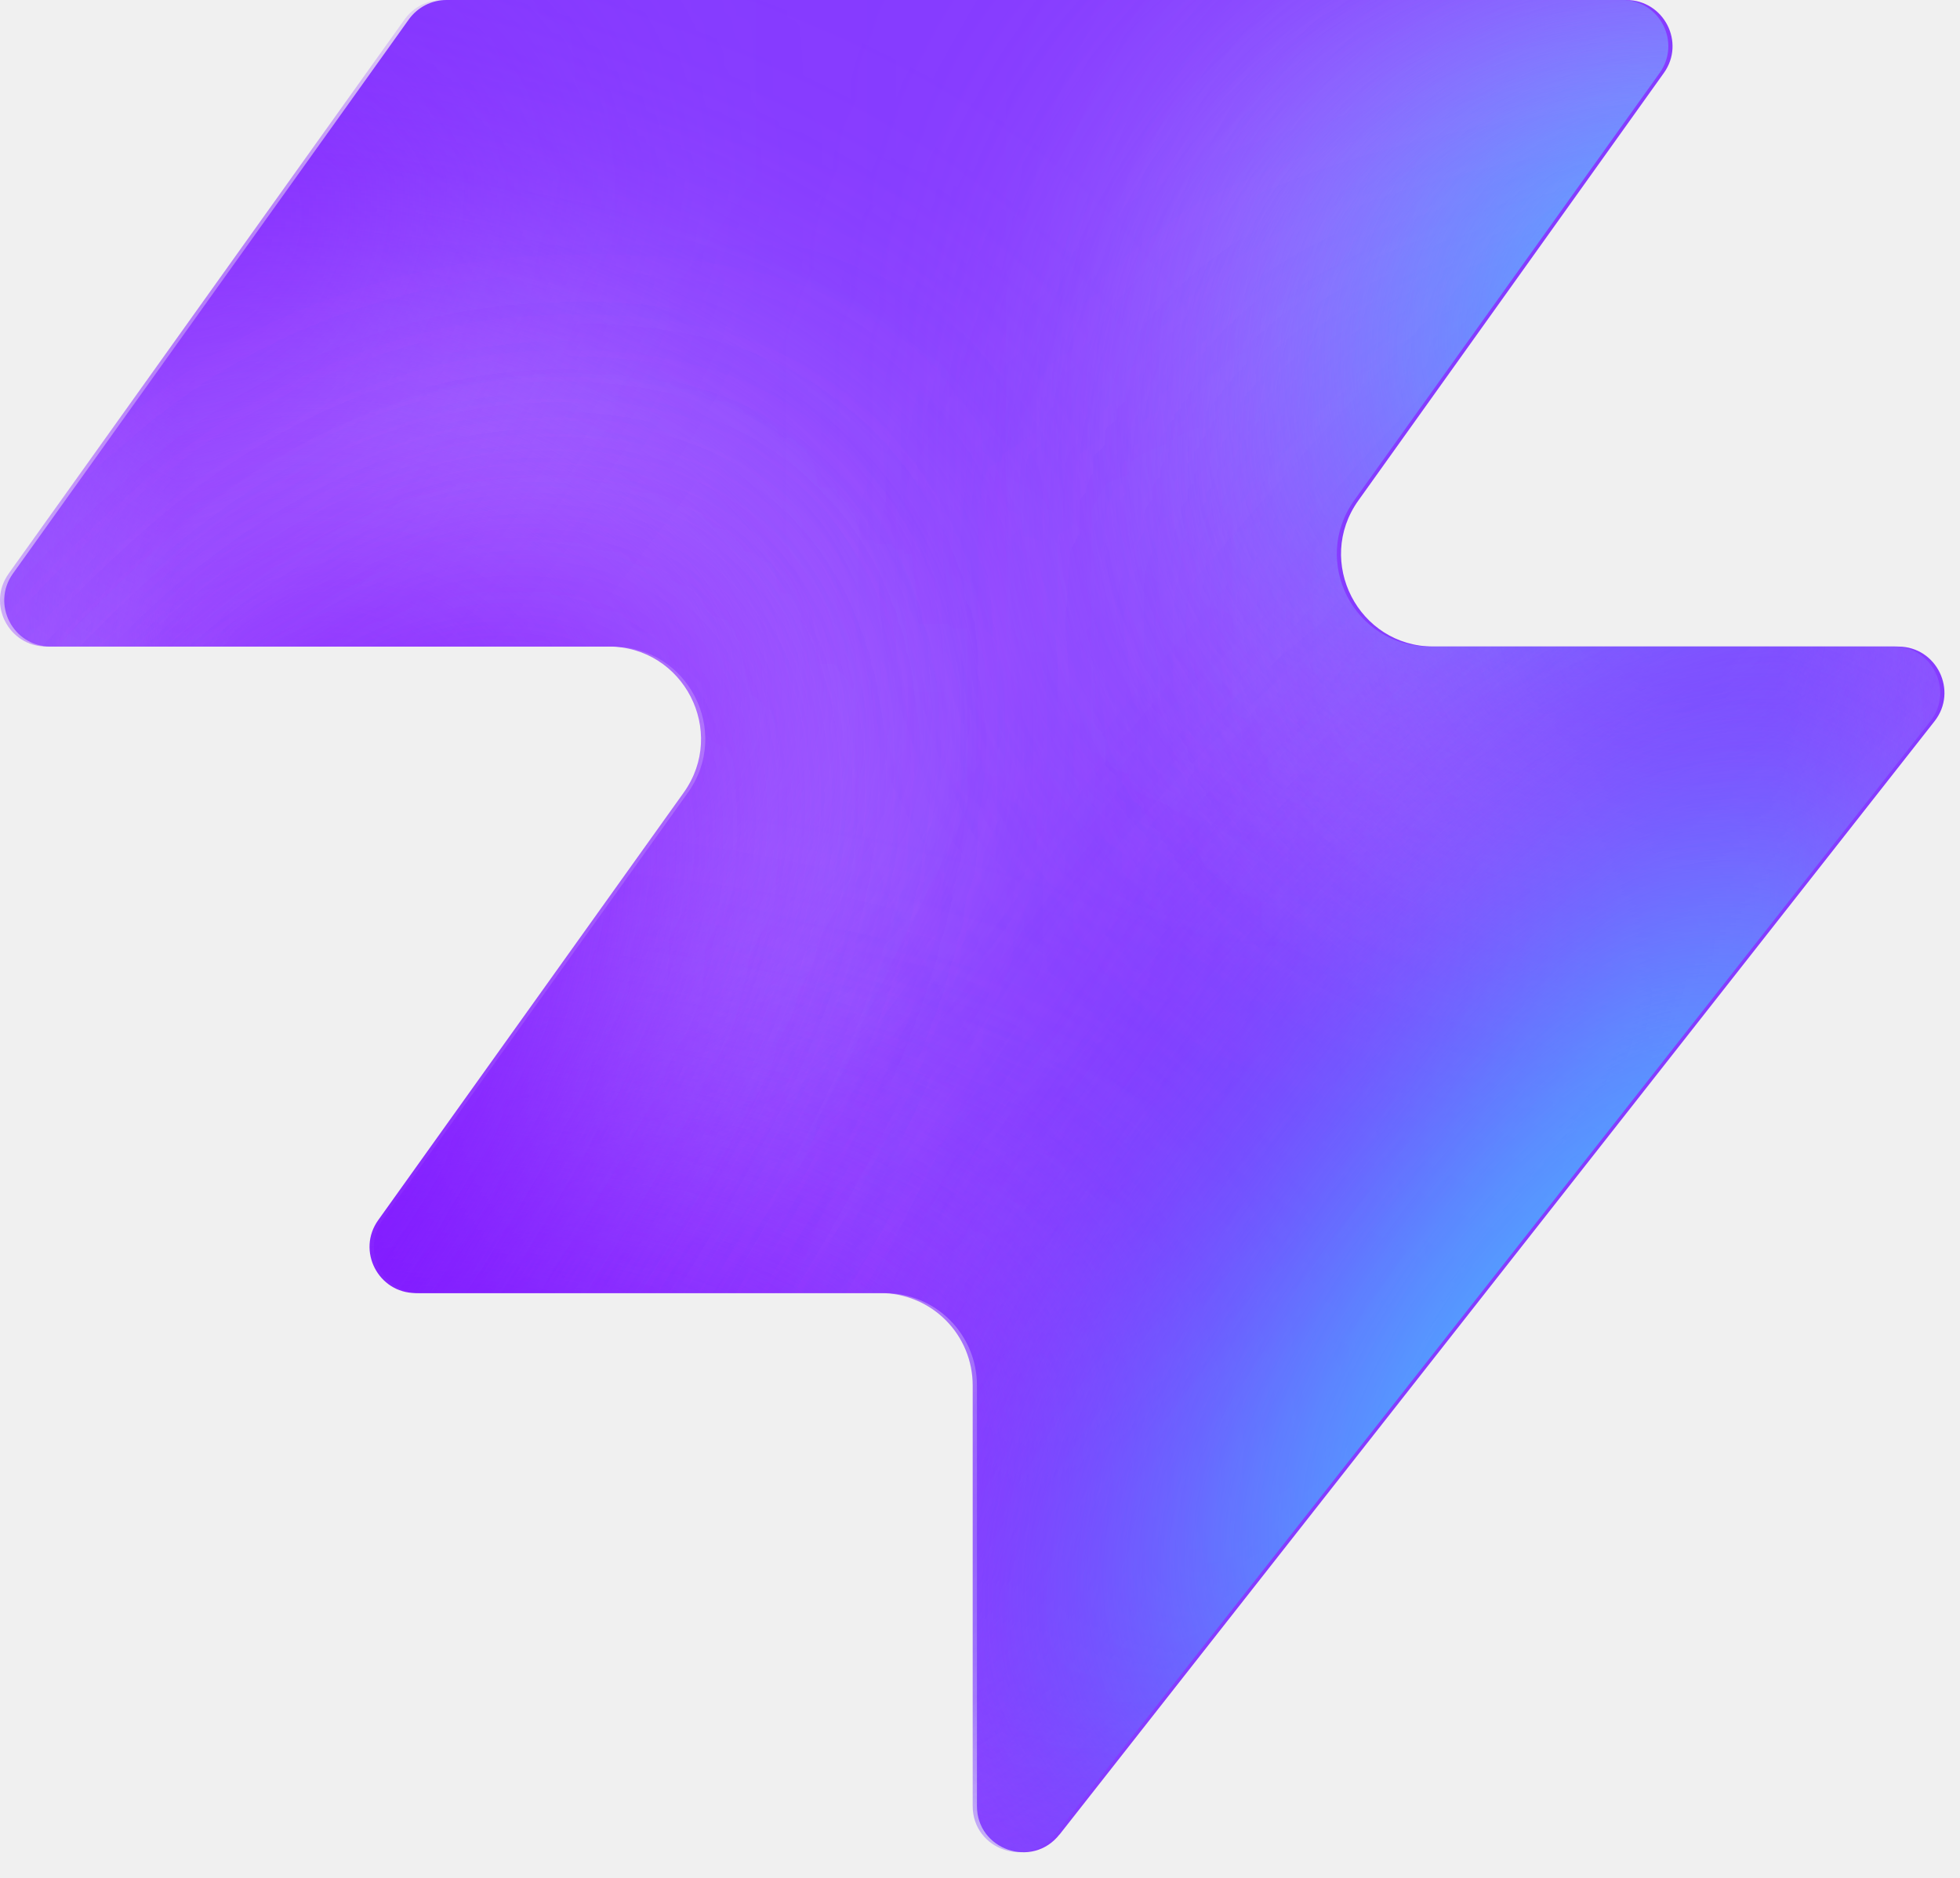
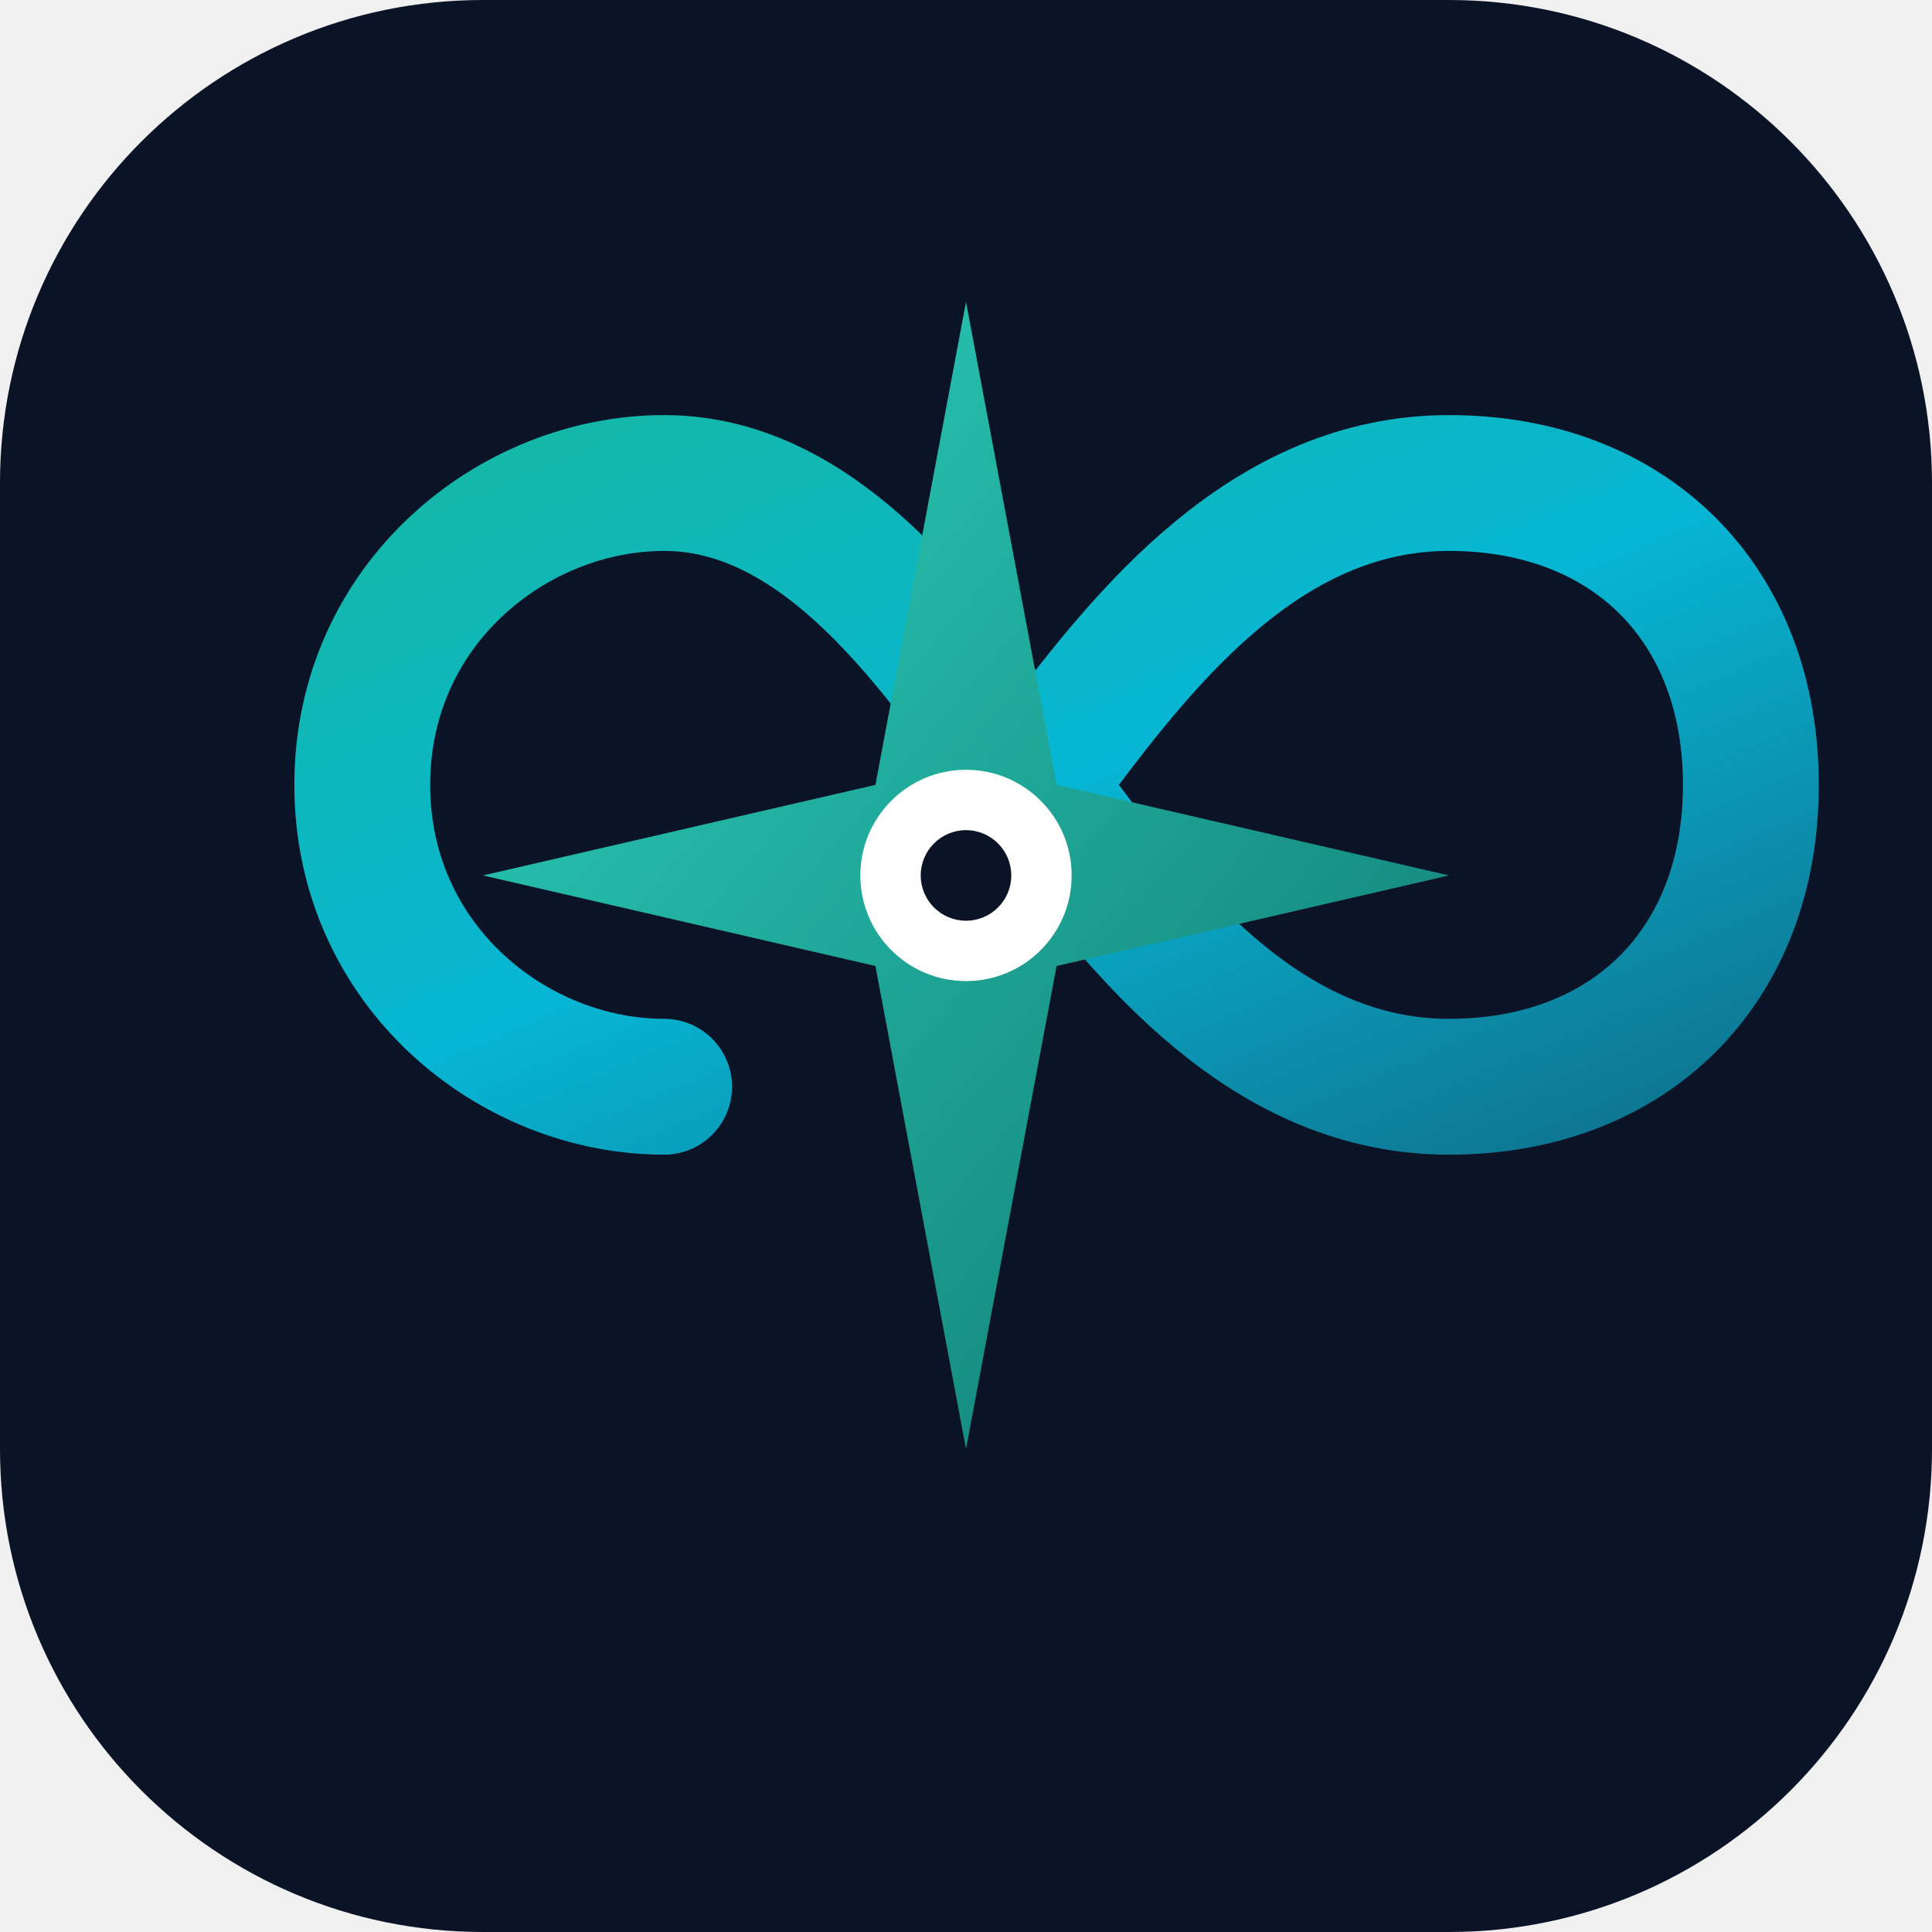
- <svg xmlns="http://www.w3.org/2000/svg" width="48" height="46" fill="none" viewBox="0 0 48 46">
-   <path fill="#863bff" d="M25.946 44.938c-.664.845-2.021.375-2.021-.698V33.937a2.26 2.26 0 0 0-2.262-2.262H10.287c-.92 0-1.456-1.04-.92-1.788l7.48-10.471c1.07-1.497 0-3.578-1.842-3.578H1.237c-.92 0-1.456-1.04-.92-1.788L10.013.474c.214-.297.556-.474.92-.474h28.894c.92 0 1.456 1.04.92 1.788l-7.48 10.471c-1.07 1.498 0 3.579 1.842 3.579h11.377c.943 0 1.473 1.088.89 1.83L25.947 44.94z" style="fill:#863bff;fill:color(display-p3 .525 .23 1);fill-opacity:1" />
-   <mask id="a" width="48" height="46" x="0" y="0" maskUnits="userSpaceOnUse" style="mask-type:alpha">
-     <path fill="#000" d="M25.842 44.938c-.664.844-2.021.375-2.021-.698V33.937a2.26 2.26 0 0 0-2.262-2.262H10.183c-.92 0-1.456-1.04-.92-1.788l7.48-10.471c1.07-1.498 0-3.579-1.842-3.579H1.133c-.92 0-1.456-1.04-.92-1.787L9.91.473c.214-.297.556-.474.92-.474h28.894c.92 0 1.456 1.04.92 1.788l-7.48 10.471c-1.07 1.498 0 3.578 1.842 3.578h11.377c.943 0 1.473 1.088.89 1.832L25.843 44.94z" style="fill:#000;fill-opacity:1" />
-   </mask>
-   <g mask="url(#a)">
-     <g filter="url(#b)">
-       <ellipse cx="5.508" cy="14.704" fill="#ede6ff" rx="5.508" ry="14.704" style="fill:#ede6ff;fill:color(display-p3 .927 .903 1);fill-opacity:1" transform="matrix(.00324 1 1 -.00324 -4.47 31.516)" />
-     </g>
-     <g filter="url(#c)">
-       <ellipse cx="10.399" cy="29.851" fill="#ede6ff" rx="10.399" ry="29.851" style="fill:#ede6ff;fill:color(display-p3 .927 .903 1);fill-opacity:1" transform="matrix(.00324 1 1 -.00324 -39.328 7.883)" />
-     </g>
-     <g filter="url(#d)">
-       <ellipse cx="5.508" cy="30.487" fill="#7e14ff" rx="5.508" ry="30.487" style="fill:#7e14ff;fill:color(display-p3 .492 .077 1);fill-opacity:1" transform="rotate(89.814 -25.913 -14.639)scale(1 -1)" />
-     </g>
-     <g filter="url(#e)">
-       <ellipse cx="5.508" cy="30.599" fill="#7e14ff" rx="5.508" ry="30.599" style="fill:#7e14ff;fill:color(display-p3 .492 .077 1);fill-opacity:1" transform="rotate(89.814 -32.644 -3.334)scale(1 -1)" />
-     </g>
-     <g filter="url(#f)">
-       <ellipse cx="5.508" cy="30.599" fill="#7e14ff" rx="5.508" ry="30.599" style="fill:#7e14ff;fill:color(display-p3 .492 .077 1);fill-opacity:1" transform="matrix(.00324 1 1 -.00324 -34.34 30.47)" />
-     </g>
-     <g filter="url(#g)">
-       <ellipse cx="14.072" cy="22.078" fill="#ede6ff" rx="14.072" ry="22.078" style="fill:#ede6ff;fill:color(display-p3 .927 .903 1);fill-opacity:1" transform="rotate(93.35 24.506 48.493)scale(-1 1)" />
-     </g>
-     <g filter="url(#h)">
-       <ellipse cx="3.47" cy="21.501" fill="#7e14ff" rx="3.47" ry="21.501" style="fill:#7e14ff;fill:color(display-p3 .492 .077 1);fill-opacity:1" transform="rotate(89.009 28.708 47.59)scale(-1 1)" />
-     </g>
-     <g filter="url(#i)">
-       <ellipse cx="3.47" cy="21.501" fill="#7e14ff" rx="3.47" ry="21.501" style="fill:#7e14ff;fill:color(display-p3 .492 .077 1);fill-opacity:1" transform="rotate(89.009 28.708 47.59)scale(-1 1)" />
-     </g>
-     <g filter="url(#j)">
-       <ellipse cx=".387" cy="8.972" fill="#7e14ff" rx="4.407" ry="29.108" style="fill:#7e14ff;fill:color(display-p3 .492 .077 1);fill-opacity:1" transform="rotate(39.51 .387 8.972)" />
-     </g>
-     <g filter="url(#k)">
-       <ellipse cx="47.523" cy="-6.092" fill="#7e14ff" rx="4.407" ry="29.108" style="fill:#7e14ff;fill:color(display-p3 .492 .077 1);fill-opacity:1" transform="rotate(37.892 47.523 -6.092)" />
-     </g>
-     <g filter="url(#l)">
-       <ellipse cx="41.412" cy="6.333" fill="#47bfff" rx="5.971" ry="9.665" style="fill:#47bfff;fill:color(display-p3 .28 .748 1);fill-opacity:1" transform="rotate(37.892 41.412 6.333)" />
-     </g>
-     <g filter="url(#m)">
-       <ellipse cx="-1.879" cy="38.332" fill="#7e14ff" rx="4.407" ry="29.108" style="fill:#7e14ff;fill:color(display-p3 .492 .077 1);fill-opacity:1" transform="rotate(37.892 -1.88 38.332)" />
-     </g>
-     <g filter="url(#n)">
-       <ellipse cx="-1.879" cy="38.332" fill="#7e14ff" rx="4.407" ry="29.108" style="fill:#7e14ff;fill:color(display-p3 .492 .077 1);fill-opacity:1" transform="rotate(37.892 -1.88 38.332)" />
-     </g>
-     <g filter="url(#o)">
-       <ellipse cx="35.651" cy="29.907" fill="#7e14ff" rx="4.407" ry="29.108" style="fill:#7e14ff;fill:color(display-p3 .492 .077 1);fill-opacity:1" transform="rotate(37.892 35.651 29.907)" />
-     </g>
-     <g filter="url(#p)">
-       <ellipse cx="38.418" cy="32.4" fill="#47bfff" rx="5.971" ry="15.297" style="fill:#47bfff;fill:color(display-p3 .28 .748 1);fill-opacity:1" transform="rotate(37.892 38.418 32.4)" />
-     </g>
-   </g>
+ <svg xmlns="http://www.w3.org/2000/svg" viewBox="0 0 64 64" fill="none">
  <defs>
-     <filter id="b" width="60.045" height="41.654" x="-19.77" y="16.149" color-interpolation-filters="sRGB" filterUnits="userSpaceOnUse">
-       <feFlood flood-opacity="0" result="BackgroundImageFix" />
-       <feBlend in="SourceGraphic" in2="BackgroundImageFix" result="shape" />
-       <feGaussianBlur result="effect1_foregroundBlur_2002_17158" stdDeviation="7.659" />
-     </filter>
-     <filter id="c" width="90.34" height="51.437" x="-54.613" y="-7.533" color-interpolation-filters="sRGB" filterUnits="userSpaceOnUse">
-       <feFlood flood-opacity="0" result="BackgroundImageFix" />
-       <feBlend in="SourceGraphic" in2="BackgroundImageFix" result="shape" />
-       <feGaussianBlur result="effect1_foregroundBlur_2002_17158" stdDeviation="7.659" />
-     </filter>
-     <filter id="d" width="79.355" height="29.4" x="-49.64" y="2.03" color-interpolation-filters="sRGB" filterUnits="userSpaceOnUse">
-       <feFlood flood-opacity="0" result="BackgroundImageFix" />
-       <feBlend in="SourceGraphic" in2="BackgroundImageFix" result="shape" />
-       <feGaussianBlur result="effect1_foregroundBlur_2002_17158" stdDeviation="4.596" />
-     </filter>
-     <filter id="e" width="79.579" height="29.4" x="-45.045" y="20.029" color-interpolation-filters="sRGB" filterUnits="userSpaceOnUse">
-       <feFlood flood-opacity="0" result="BackgroundImageFix" />
-       <feBlend in="SourceGraphic" in2="BackgroundImageFix" result="shape" />
-       <feGaussianBlur result="effect1_foregroundBlur_2002_17158" stdDeviation="4.596" />
-     </filter>
-     <filter id="f" width="79.579" height="29.4" x="-43.513" y="21.178" color-interpolation-filters="sRGB" filterUnits="userSpaceOnUse">
-       <feFlood flood-opacity="0" result="BackgroundImageFix" />
-       <feBlend in="SourceGraphic" in2="BackgroundImageFix" result="shape" />
-       <feGaussianBlur result="effect1_foregroundBlur_2002_17158" stdDeviation="4.596" />
-     </filter>
-     <filter id="g" width="74.749" height="58.852" x="15.756" y="-17.901" color-interpolation-filters="sRGB" filterUnits="userSpaceOnUse">
-       <feFlood flood-opacity="0" result="BackgroundImageFix" />
-       <feBlend in="SourceGraphic" in2="BackgroundImageFix" result="shape" />
-       <feGaussianBlur result="effect1_foregroundBlur_2002_17158" stdDeviation="7.659" />
-     </filter>
-     <filter id="h" width="61.377" height="25.362" x="23.548" y="2.284" color-interpolation-filters="sRGB" filterUnits="userSpaceOnUse">
-       <feFlood flood-opacity="0" result="BackgroundImageFix" />
-       <feBlend in="SourceGraphic" in2="BackgroundImageFix" result="shape" />
-       <feGaussianBlur result="effect1_foregroundBlur_2002_17158" stdDeviation="4.596" />
-     </filter>
-     <filter id="i" width="61.377" height="25.362" x="23.548" y="2.284" color-interpolation-filters="sRGB" filterUnits="userSpaceOnUse">
-       <feFlood flood-opacity="0" result="BackgroundImageFix" />
-       <feBlend in="SourceGraphic" in2="BackgroundImageFix" result="shape" />
-       <feGaussianBlur result="effect1_foregroundBlur_2002_17158" stdDeviation="4.596" />
-     </filter>
-     <filter id="j" width="56.045" height="63.649" x="-27.636" y="-22.853" color-interpolation-filters="sRGB" filterUnits="userSpaceOnUse">
-       <feFlood flood-opacity="0" result="BackgroundImageFix" />
-       <feBlend in="SourceGraphic" in2="BackgroundImageFix" result="shape" />
-       <feGaussianBlur result="effect1_foregroundBlur_2002_17158" stdDeviation="4.596" />
-     </filter>
-     <filter id="k" width="54.814" height="64.646" x="20.116" y="-38.415" color-interpolation-filters="sRGB" filterUnits="userSpaceOnUse">
-       <feFlood flood-opacity="0" result="BackgroundImageFix" />
-       <feBlend in="SourceGraphic" in2="BackgroundImageFix" result="shape" />
-       <feGaussianBlur result="effect1_foregroundBlur_2002_17158" stdDeviation="4.596" />
-     </filter>
-     <filter id="l" width="33.541" height="35.313" x="24.641" y="-11.323" color-interpolation-filters="sRGB" filterUnits="userSpaceOnUse">
-       <feFlood flood-opacity="0" result="BackgroundImageFix" />
-       <feBlend in="SourceGraphic" in2="BackgroundImageFix" result="shape" />
-       <feGaussianBlur result="effect1_foregroundBlur_2002_17158" stdDeviation="4.596" />
-     </filter>
-     <filter id="m" width="54.814" height="64.646" x="-29.286" y="6.009" color-interpolation-filters="sRGB" filterUnits="userSpaceOnUse">
-       <feFlood flood-opacity="0" result="BackgroundImageFix" />
-       <feBlend in="SourceGraphic" in2="BackgroundImageFix" result="shape" />
-       <feGaussianBlur result="effect1_foregroundBlur_2002_17158" stdDeviation="4.596" />
-     </filter>
-     <filter id="n" width="54.814" height="64.646" x="-29.286" y="6.009" color-interpolation-filters="sRGB" filterUnits="userSpaceOnUse">
-       <feFlood flood-opacity="0" result="BackgroundImageFix" />
-       <feBlend in="SourceGraphic" in2="BackgroundImageFix" result="shape" />
-       <feGaussianBlur result="effect1_foregroundBlur_2002_17158" stdDeviation="4.596" />
-     </filter>
-     <filter id="o" width="54.814" height="64.646" x="8.244" y="-2.416" color-interpolation-filters="sRGB" filterUnits="userSpaceOnUse">
-       <feFlood flood-opacity="0" result="BackgroundImageFix" />
-       <feBlend in="SourceGraphic" in2="BackgroundImageFix" result="shape" />
-       <feGaussianBlur result="effect1_foregroundBlur_2002_17158" stdDeviation="4.596" />
-     </filter>
-     <filter id="p" width="39.409" height="43.623" x="18.713" y="10.588" color-interpolation-filters="sRGB" filterUnits="userSpaceOnUse">
-       <feFlood flood-opacity="0" result="BackgroundImageFix" />
-       <feBlend in="SourceGraphic" in2="BackgroundImageFix" result="shape" />
-       <feGaussianBlur result="effect1_foregroundBlur_2002_17158" stdDeviation="4.596" />
-     </filter>
+     <linearGradient id="cGrad" x1="0%" y1="0%" x2="100%" y2="100%">
+       <stop offset="0%" stop-color="#14B8A6" />
+       <stop offset="50%" stop-color="#06B6D4" />
+       <stop offset="100%" stop-color="#0E7490" />
+     </linearGradient>
+     <linearGradient id="wingGrad" x1="0%" y1="0%" x2="100%" y2="100%">
+       <stop offset="0%" stop-color="#2DD4BF" />
+       <stop offset="100%" stop-color="#0F766E" />
+     </linearGradient>
  </defs>
+   <rect width="64" height="64" rx="16" fill="#0B1426" />
+   <path d="M22 36C17 36 12 32 12 26C12 20 17 16 22 16C28 16 32 23 35 27C38 31 42 36 48 36C54 36 58 32 58 26C58 20 54 16 48 16C42 16 38 21 35 25" stroke="url(#cGrad)" stroke-width="4.5" stroke-linecap="round" stroke-linejoin="round" />
+   <polygon points="32,10 35,26 48,29 35,32 32,48 29,32 16,29 29,26" fill="url(#wingGrad)" />
+   <circle cx="32" cy="29" r="3.5" fill="#FFFFFF" />
+   <circle cx="32" cy="29" r="1.5" fill="#0B1426" />
</svg>
